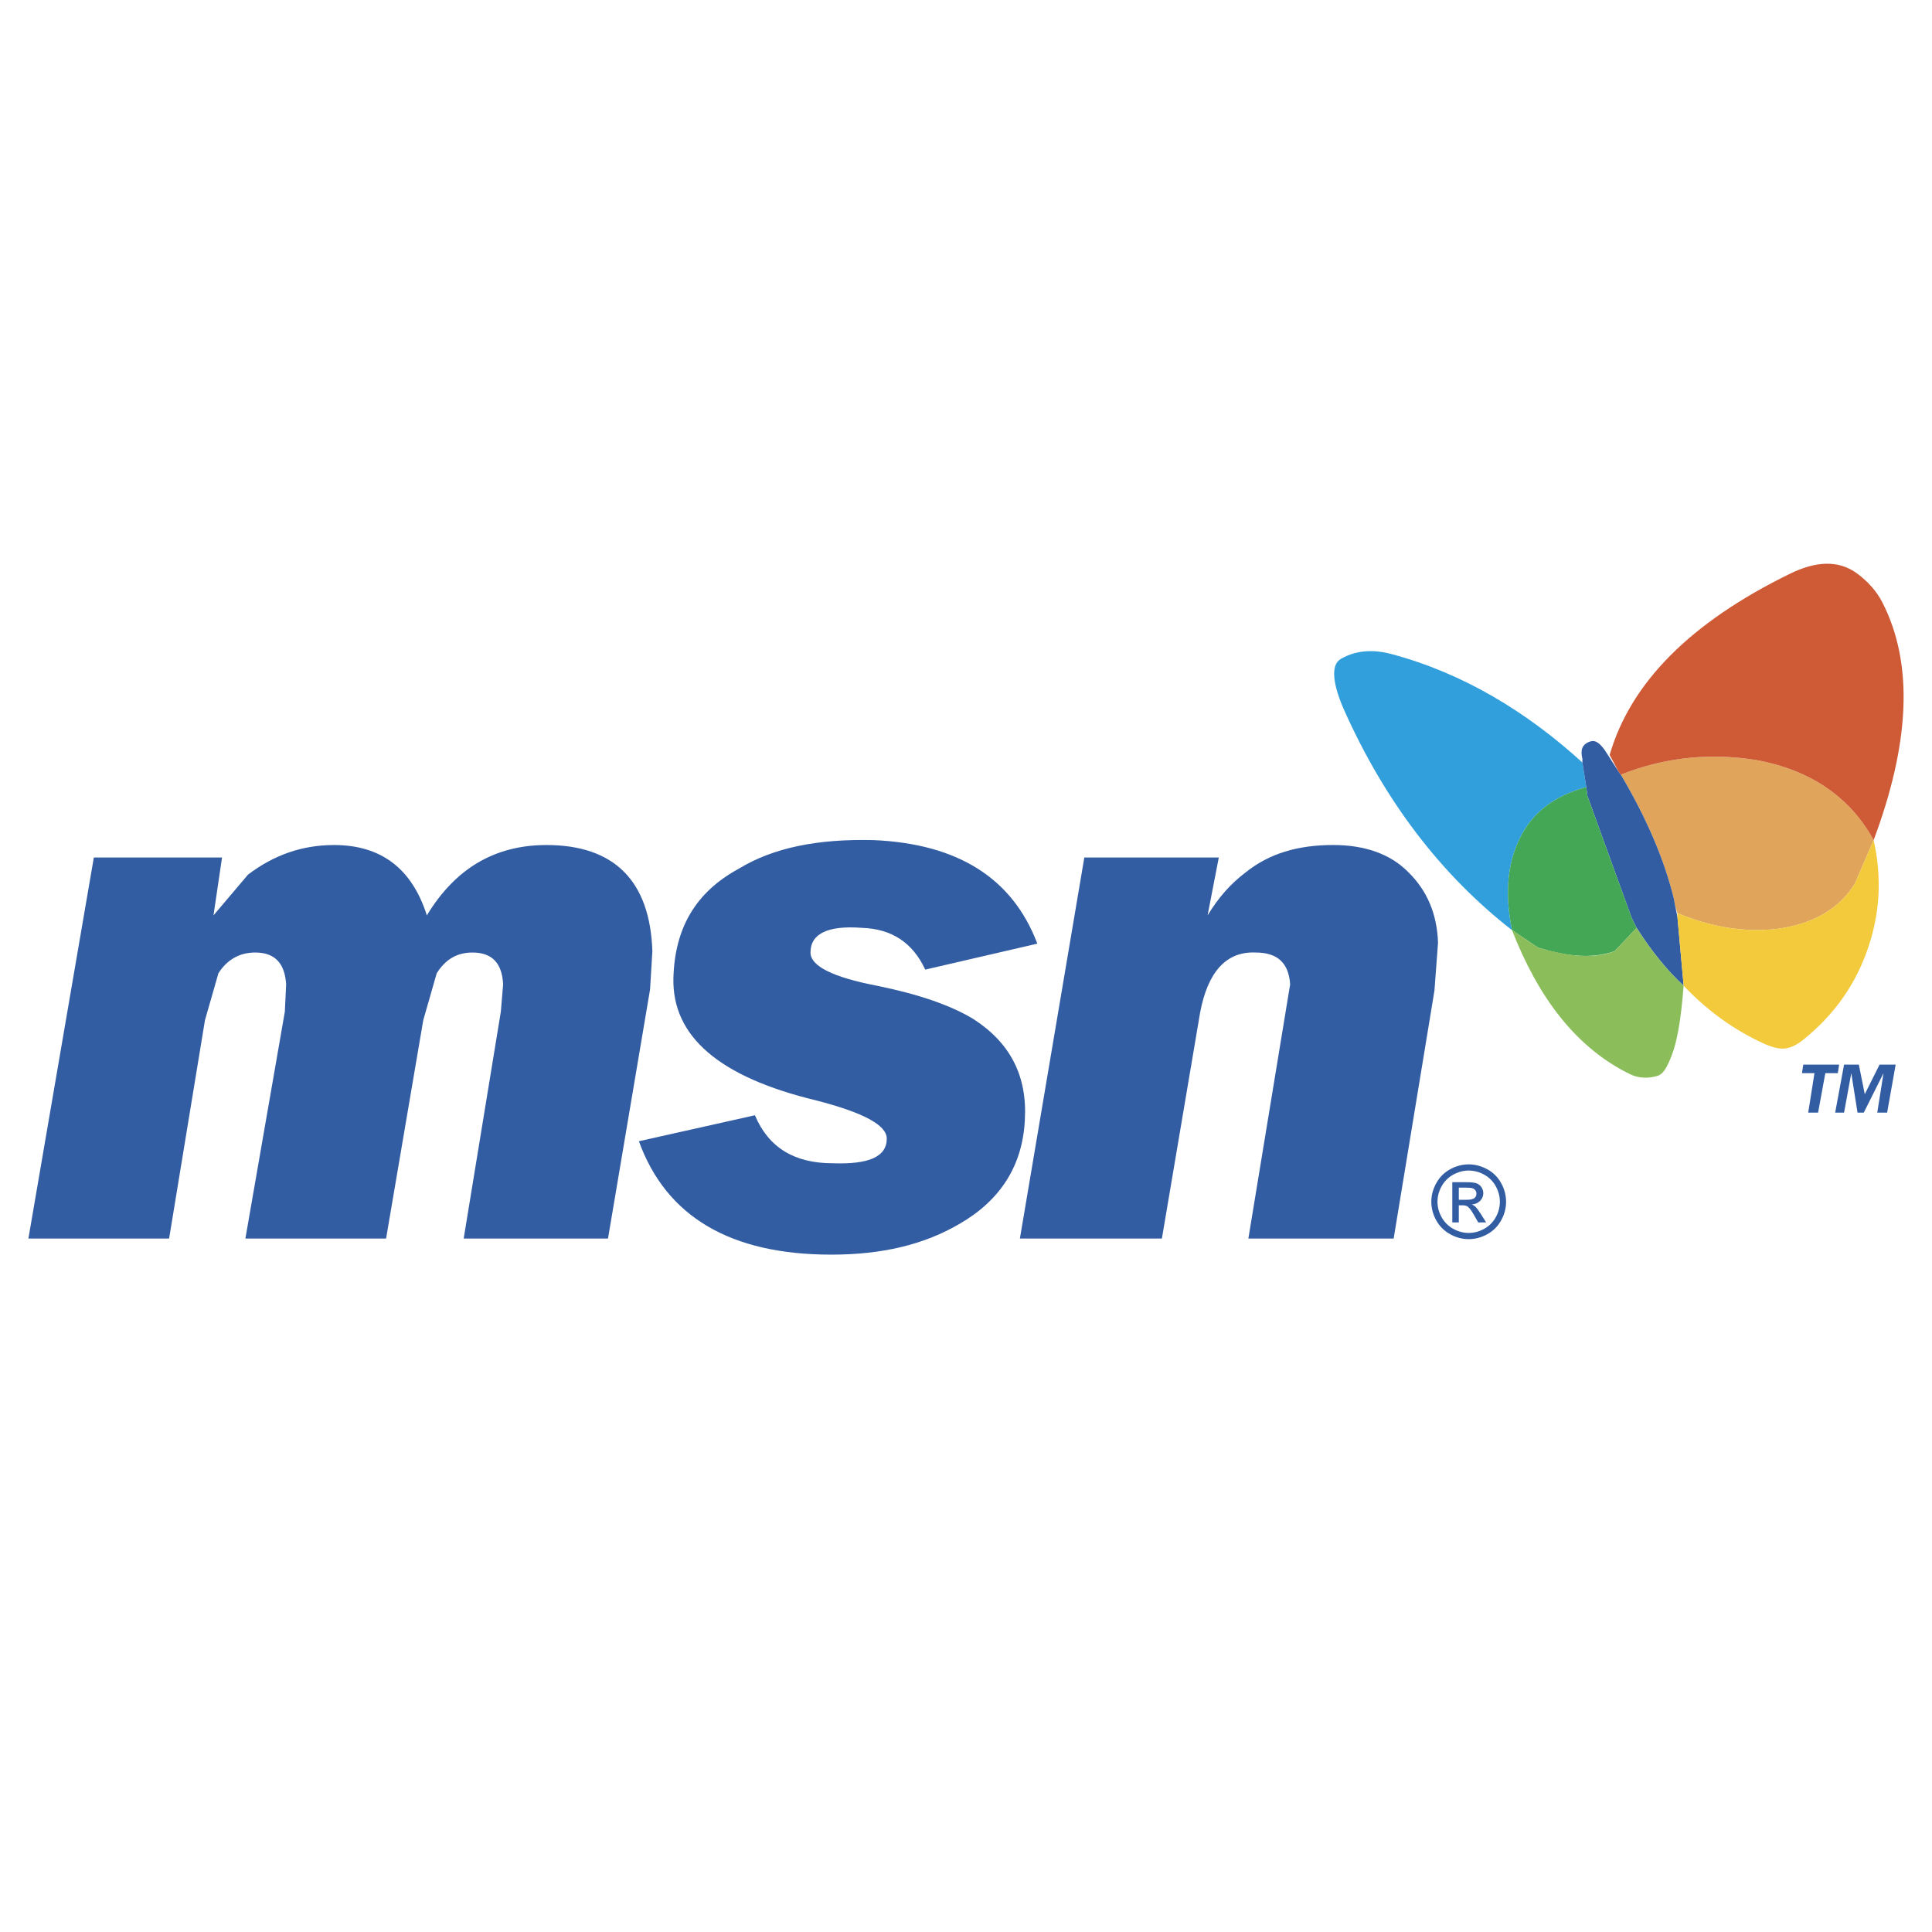
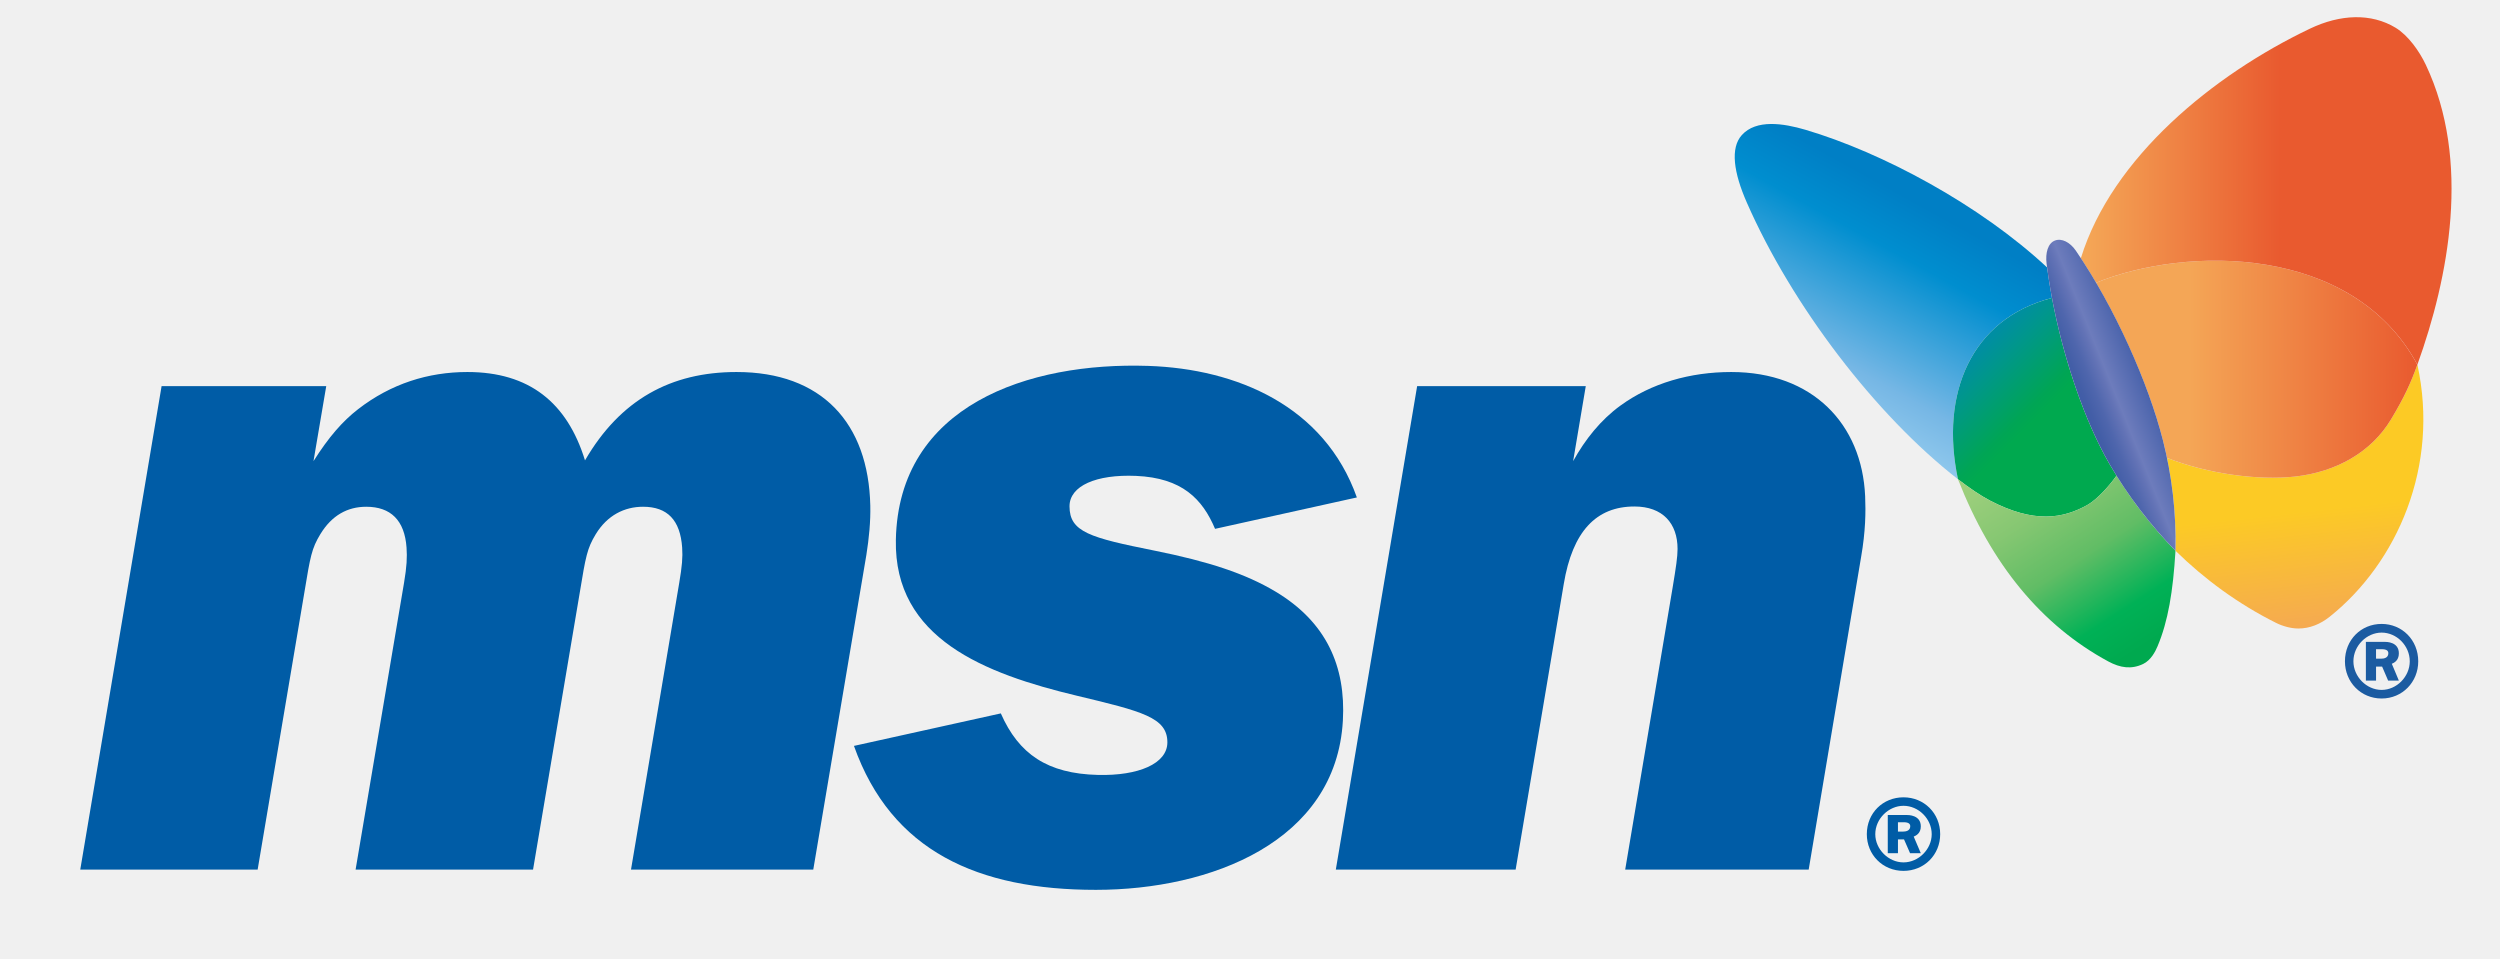
- <svg xmlns="http://www.w3.org/2000/svg" width="2500" height="2500" viewBox="0 0 192.756 192.756">
-   <g fill-rule="evenodd" clip-rule="evenodd">
-     <path fill="#fff" d="M0 0h192.756v192.756H0V0z" />
-     <path d="M133.014 84.307c-3.543 0-6.396.853-8.725 2.723-1.477 1.115-2.689 2.46-3.807 4.296l1.117-5.772h-13.416l-6.428 38.015h14.168l3.805-22.5c.754-4.068 2.592-6.167 5.543-6.036 2.23 0 3.312 1.083 3.445 3.182l-4.166 25.354h14.496l4.068-24.73.359-4.79c-.098-2.854-1.082-5.182-2.951-7.019-1.834-1.87-4.426-2.723-7.508-2.723z" fill="#335da3" />
-     <path d="M133.768 65.744c-1.043.605-.793 2.575.359 5.149 4.031 9.003 9.611 16.367 16.729 21.91-.723-3.575-.492-6.527.754-9.118 1.215-2.558 3.443-4.296 6.658-5.149l-.393-2.46c-5.543-5.051-11.896-8.915-19.057-10.823-1.545-.414-3.367-.488-5.05.491z" fill="#329fdd" />
-     <path d="M161.711 77.289c2.559 4.33 4.297 8.363 5.281 12.332l.131.722.23.755c3.213 1.345 6.527 1.968 9.971 1.574 3.574-.492 6.166-1.968 7.74-4.526l1.869-4.33c-2.361-4.296-6.297-7.019-11.807-8.003-4.69-.722-9.118-.23-13.415 1.476z" fill="#e0a45b" />
-     <path d="M166.992 89.621c-.984-3.969-2.723-8.002-5.281-12.332l-.262-.361-1.346-2.099c-.623-.853-1.049-1.042-1.605-.795-.584.257-.854.697-.623 1.681v.36l.393 2.46.1.853 4.428 12.201.492.984c1.475 2.329 3.082 4.296 4.689 5.773l-.623-6.888-.23-1.115-.132-.722z" fill="#335da3" />
-     <path d="M161.711 77.289c4.297-1.706 8.725-2.198 13.416-1.476 5.51.984 9.445 3.707 11.807 8.003 3.543-9.479 4.074-17.482.854-23.747-.57-1.109-1.463-2.072-2.461-2.82-1.953-1.463-4.279-1.212-6.756 0-9.855 4.823-15.875 10.823-17.975 18.072l.854 1.607.261.361z" fill="#ce5a36" />
-     <path d="M158.367 79.388l-.1-.853c-3.215.853-5.443 2.592-6.658 5.149-1.246 2.591-1.477 5.543-.754 9.118l2.592 1.738c2.594.79 5.164 1.219 7.641.361l2.199-2.329-.492-.984-4.428-12.2z" fill="#43a756" />
-     <path d="M153.447 94.541l-2.592-1.738c2.592 6.659 6.365 11.758 11.84 14.399.809.391 1.834.404 2.689.131.555-.178.867-.818 1.115-1.344.855-1.812 1.213-4.33 1.477-7.643-1.607-1.477-3.215-3.444-4.689-5.773l-2.199 2.329c-2.336.885-4.951.401-7.641-.361z" fill="#8bbe5b" />
-     <path d="M177.586 104.609c.979.105 1.777-.426 2.461-.982 2.766-2.266 4.848-5.029 6.133-8.496 1.404-3.783 1.607-7.478.754-11.315l-1.869 4.33c-1.574 2.558-4.166 4.034-7.74 4.526-3.443.394-6.758-.229-9.971-1.574v.36l.623 6.888c2.197 2.328 4.889 4.361 8.002 5.771.511.233 1.05.434 1.607.492z" fill="#f2ca3c" />
-     <path d="M102.248 111.76c.262-4.428-1.477-7.74-5.15-10.102-2.229-1.346-5.411-2.461-9.609-3.312-4.428-.854-6.625-1.969-6.625-3.313 0-1.869 1.705-2.722 5.149-2.46 2.952.099 5.051 1.476 6.297 4.166l11.185-2.591c-2.461-6.494-7.872-9.971-16.367-10.332-5.543-.131-9.971.754-13.415 2.854-4.297 2.329-6.396 5.904-6.527 10.923-.131 5.805 4.559 9.871 14.268 12.201 4.69 1.213 7.019 2.459 7.019 3.805 0 1.836-1.837 2.59-5.412 2.459-3.805 0-6.396-1.574-7.741-4.789l-11.578 2.592c2.722 7.512 9.118 11.314 19.188 11.314 5.051 0 9.249-.982 12.824-3.082 4.033-2.329 6.264-5.775 6.494-10.333zM183.359 107.07l.131-.853h-3.576l-.131.853h1.246l-.623 3.936h.985l.722-3.936h1.246zM183.096 111.006h.886l.721-3.936.623 3.936h.623l1.969-3.936-.623 3.936h.984l.852-4.789h-1.608l-1.474 2.951-.592-2.951h-1.475l-.886 4.789zM20.448 101.789l1.345-4.689c.853-1.345 2.099-2.067 3.673-2.067 1.968 0 2.952 1.083 3.083 3.182l-.131 2.723-3.936 22.631H38.52l3.707-21.779 1.345-4.689c.853-1.345 1.968-2.067 3.575-2.067 1.968 0 2.952 1.083 3.05 3.182l-.229 2.723-3.706 22.631H60.66l4.198-24.863.229-3.804c-.229-7.019-3.805-10.594-10.561-10.594-5.182 0-9.118 2.362-11.939 7.019-1.476-4.657-4.559-7.019-9.249-7.019-3.182 0-6.002.984-8.593 2.952L21.3 91.326l.853-5.772H9.361l-6.527 38.015h14.038l3.576-21.78zM146.533 116.168c.627 0 1.238.16 1.836.48a3.435 3.435 0 0 1 1.395 1.381 3.8 3.8 0 0 1 .498 1.871c0 .643-.162 1.262-.492 1.854-.328.594-.787 1.055-1.379 1.383s-1.211.492-1.857.492-1.266-.164-1.855-.492a3.485 3.485 0 0 1-1.383-1.383 3.758 3.758 0 0 1-.494-1.854c0-.65.166-1.273.502-1.871.334-.6.799-1.059 1.396-1.381a3.831 3.831 0 0 1 1.833-.48zm0 .617c-.523 0-1.033.135-1.529.402-.496.27-.885.654-1.166 1.152-.279.5-.42 1.02-.42 1.561 0 .537.139 1.051.414 1.545.275.492.66.877 1.154 1.152s1.01.414 1.547.414 1.055-.139 1.549-.414.877-.66 1.15-1.152a3.15 3.15 0 0 0 .41-1.545c0-.541-.139-1.061-.416-1.561a2.894 2.894 0 0 0-1.164-1.152 3.2 3.2 0 0 0-1.529-.402zm-1.637 5.176v-4.014h1.379c.473 0 .814.035 1.025.109s.377.205.504.389a1.066 1.066 0 0 1-.126 1.356c-.209.219-.486.34-.832.367.141.059.256.129.34.211.162.16.359.424.594.797l.49.785h-.791l-.357-.633c-.279-.496-.504-.809-.676-.934-.119-.092-.293-.139-.52-.139h-.381v1.705h-.649v.001zm.649-2.258h.787c.375 0 .631-.057.768-.168s.205-.262.205-.447a.534.534 0 0 0-.1-.318.58.58 0 0 0-.273-.209c-.117-.047-.334-.068-.65-.068h-.736v1.21h-.001z" fill="#335da3" />
+ <svg xmlns="http://www.w3.org/2000/svg" version="1.1" x="0px" y="0px" width="300px" height="115px" viewBox="0 0 300 115" enable-background="new 0 0 300 115" xml:space="preserve">
+   <g id="Layer_1">
+     <g>
+       <g>
+         <g>
+           <path fill="#005CA6" d="M30.917,104.354H9.631l9.76-58.017h19.757l-1.529,9.001c1.828-2.9,3.504-4.805,5.352-6.235      c3.94-3.051,8.408-4.461,13.112-4.461c7.41,0,11.975,3.654,14.117,10.604c4.231-7.291,10.309-10.604,18.185-10.604      c10.226,0,15.837,6.112,16.051,16.048c0.042,1.883-0.153,3.895-0.469,5.884l-6.375,37.78H75.72l5.787-34.406      c0.336-1.986,0.435-3.064,0.352-4.239c-0.228-3.28-1.752-4.899-4.694-4.899c-2.235,0-4.293,1.024-5.675,3.293      c-1.039,1.712-1.205,2.684-1.908,6.947l-5.617,33.305H42.671l5.812-34.406c0.334-1.986,0.383-3.064,0.302-4.239      c-0.231-3.28-1.901-4.899-4.842-4.899c-2.236,0-4.124,1.024-5.503,3.293c-1.041,1.712-1.206,2.684-1.908,6.947L30.917,104.354z" />
+           <path fill="#005CA6" d="M190.292,46.337l-1.516,9.001c1.435-2.597,3.314-4.956,5.682-6.672      c3.695-2.684,8.351-4.024,13.291-4.024c9.762,0,15.693,6.243,16.069,14.906c0.081,1.881,0.051,4.219-0.483,7.277l-6.293,37.528      h-22.019l5.698-33.882c0.401-2.411,0.586-3.653,0.586-4.595c0-3.062-1.769-5.097-5.178-5.097c-4.589,0-7.426,2.989-8.478,9.304      l-5.775,34.27h-21.578l9.759-58.017H190.292z" />
+           <path fill="#005CA6" d="M145.806,63.462c-1.511-3.583-3.948-6.116-9.485-6.355c-4.771-0.203-7.979,1.193-7.979,3.649      c0,3.084,2.434,3.763,10.195,5.319c6.492,1.304,10.926,2.763,14.523,4.915c6.081,3.638,8.453,8.934,8.085,15.485      c-0.814,14.541-15.88,20.307-29.637,20.307c-14.126,0-24.542-4.62-29.033-17.274l17.624-3.9      c2.151,4.892,5.596,7.234,11.65,7.383c4.852,0.12,8.336-1.341,8.336-3.911c0-2.979-3.023-3.717-10.812-5.581      c-11.146-2.662-21.998-6.885-21.77-18.706c0.313-16.161,15.904-21.364,30.289-20.885c10.604,0.354,21.139,4.795,25.031,15.786      L145.806,63.462z" />
+         </g>
+         <path fill="#005CA6" d="M227.754,98.668h0.686c0.604,0,0.79,0.208,0.79,0.479c0,0.562-0.54,0.644-0.873,0.644h-0.603V98.668z      M227.754,100.725h0.728l0.728,1.662h1.287l-0.851-1.995c0.229-0.103,0.851-0.353,0.851-1.225c0-1.37-1.475-1.37-1.744-1.37     h-2.221v4.59h1.223V100.725z M224.018,100.102c0,2.472,1.91,4.403,4.401,4.403c2.492,0,4.403-1.932,4.403-4.403     c0-2.533-1.952-4.424-4.403-4.424C225.948,95.678,224.018,97.568,224.018,100.102z M225.034,100.102     c0-1.849,1.6-3.406,3.385-3.406c1.808,0,3.386,1.558,3.386,3.406c0,1.806-1.578,3.385-3.386,3.385     C226.613,103.486,225.034,101.907,225.034,100.102z" />
+       </g>
+       <g>
+         <g>
+           <linearGradient id="SVGID_1_" gradientUnits="userSpaceOnUse" x1="236.576" y1="169.891" x2="252.473" y2="141.106" gradientTransform="matrix(1 0 0 1 -21 -121.5)">
+             <stop offset="0" style="stop-color:#FFFFFF" />
+             <stop offset="0.006" style="stop-color:#94CBEE" />
+             <stop offset="0.211" style="stop-color:#76B7E5" />
+             <stop offset="0.656" style="stop-color:#008ECF" />
+             <stop offset="0.854" style="stop-color:#007FC5" />
+           </linearGradient>
+           <path fill="url(#SVGID_1_)" d="M246.235,35.751c-0.233-1.233-0.429-2.459-0.587-3.661c-8.091-7.538-19.813-13.804-28.996-16.517      c-2.645-0.78-5.909-1.285-7.639,0.642c-1.397,1.557-0.975,4.494,0.6,8.081c5.427,12.372,15.466,25.525,25.344,33.211      c0-0.002,0-0.003,0-0.003C232.79,47.249,236.499,38.274,246.235,35.751z" />
+           <linearGradient id="SVGID_2_" gradientUnits="userSpaceOnUse" x1="254.389" y1="160.922" x2="274.772" y2="181.305" gradientTransform="matrix(1 0 0 1 -21 -121.5)">
+             <stop offset="0" style="stop-color:#007FC5" />
+             <stop offset="0.087" style="stop-color:#0088B2" />
+             <stop offset="0.252" style="stop-color:#00968D" />
+             <stop offset="0.386" style="stop-color:#009F6C" />
+             <stop offset="0.483" style="stop-color:#00A555" />
+             <stop offset="0.534" style="stop-color:#00A94F" />
+           </linearGradient>
+           <path fill="url(#SVGID_2_)" d="M253.156,55.715c-3.012-5.187-5.569-12.761-6.921-19.964      c-9.736,2.523-13.445,11.498-11.278,21.753c0,0,0,0.001,0,0.003c0.003,0.006,0.003,0.003,0.002,0      c1.292,1.006,2.733,1.988,3.864,2.576c5.238,2.723,8.701,2.186,11.688,0.499c1.192-0.676,2.703-2.399,3.468-3.502      C253.696,56.629,253.422,56.174,253.156,55.715z" />
+           <linearGradient id="SVGID_3_" gradientUnits="userSpaceOnUse" x1="280.254" y1="201.644" x2="261.95" y2="173.459" gradientTransform="matrix(1 0 0 1 -21 -121.5)">
+             <stop offset="0.096" style="stop-color:#00A94F" />
+             <stop offset="0.244" style="stop-color:#00B156" />
+             <stop offset="0.485" style="stop-color:#61BD65" />
+             <stop offset="0.701" style="stop-color:#86C772" />
+             <stop offset="0.88" style="stop-color:#9ACE7B" />
+             <stop offset="1" style="stop-color:#A1D07E" />
+           </linearGradient>
+           <path fill="url(#SVGID_3_)" d="M250.511,60.582c-2.986,1.687-6.449,2.224-11.688-0.499c-1.131-0.588-2.572-1.57-3.864-2.576      c0,0.003,0.001,0.005,0,0.002c3.996,10.235,10.033,17.533,18.036,21.864c1.431,0.773,2.768,0.978,4.177,0.305      c0.942-0.449,1.471-1.501,1.731-2.117c1.263-2.99,1.864-6.584,2.155-11.471c-2.702-2.763-5.078-5.797-7.08-9.01      C253.214,58.183,251.703,59.906,250.511,60.582z" />
+           <linearGradient id="SVGID_4_" gradientUnits="userSpaceOnUse" x1="299.102" y1="198.213" x2="295.445" y2="165.616" gradientTransform="matrix(1 0 0 1 -21 -121.5)">
+             <stop offset="0" style="stop-color:#F4A656" />
+             <stop offset="0.472" style="stop-color:#FCCA25" />
+             <stop offset="0.494" style="stop-color:#FCCA25" />
+           </linearGradient>
+           <path fill="url(#SVGID_4_)" d="M290.086,43.759c-0.814,2.26-1.568,3.901-3.148,6.544c-2.378,3.978-6.64,6.347-11.544,6.886      c-4.461,0.489-10.494-0.339-15.355-2.243c0.746,3.589,1.105,7.321,1.021,11.145c3.464,3.398,7.521,6.388,12.081,8.662      c0.794,0.396,1.795,0.669,2.665,0.669c1.351,0,2.628-0.512,3.769-1.424C287.681,67.517,292.757,55.912,290.086,43.759z" />
+           <linearGradient id="SVGID_5_" gradientUnits="userSpaceOnUse" x1="273.093" y1="165.34" x2="311.651" y2="165.34" gradientTransform="matrix(1 0 0 1 -21.5659 -121.0361)">
+             <stop offset="0.292" style="stop-color:#F4A656" />
+             <stop offset="1" style="stop-color:#E95A2F" />
+           </linearGradient>
+           <path fill="url(#SVGID_5_)" d="M251.527,33.93c3.61,6.164,6.591,13.283,8.02,18.891c0.179,0.702,0.344,1.411,0.491,2.125      c4.861,1.904,10.895,2.732,15.355,2.243c4.904-0.539,9.166-2.908,11.544-6.886c1.58-2.643,2.334-4.284,3.148-6.544      C282.312,29.362,262.418,29.475,251.527,33.93z" />
+           <linearGradient id="SVGID_6_" gradientUnits="userSpaceOnUse" x1="271.269" y1="143.947" x2="315.619" y2="143.947" gradientTransform="matrix(1 0 0 1 -21.5659 -121.0361)">
+             <stop offset="0.017" style="stop-color:#F4A656" />
+             <stop offset="0.539" style="stop-color:#E95A2F" />
+           </linearGradient>
+           <path fill="url(#SVGID_6_)" d="M291.098,7.777c-0.778-1.644-2.112-3.527-3.626-4.447c-2.935-1.781-6.637-1.628-10.271,0.106      c-11.61,5.538-23.772,15.465-27.497,27.548c0.621,0.949,1.23,1.934,1.824,2.945c10.891-4.455,30.784-4.568,38.559,9.829      C293.861,33.279,296.553,19.308,291.098,7.777z" />
+           <linearGradient id="SVGID_7_" gradientUnits="userSpaceOnUse" x1="273.397" y1="328.332" x2="262.504" y2="332.733" gradientTransform="matrix(1 0 0 1 -14.3418 -282.9668)">
+             <stop offset="0.045" style="stop-color:#3E5BA6" />
+             <stop offset="0.472" style="stop-color:#6D7CBC" />
+             <stop offset="0.532" style="stop-color:#6373B6" />
+             <stop offset="0.658" style="stop-color:#4F66AD" />
+             <stop offset="0.775" style="stop-color:#435EA7" />
+             <stop offset="0.871" style="stop-color:#3E5BA6" />
+             <stop offset="1" style="stop-color:#3E5BA6" />
+           </linearGradient>
+           <path fill-rule="evenodd" clip-rule="evenodd" fill="url(#SVGID_7_)" d="M245.589,31.621c-0.155-1.278,0.161-2.434,1.006-2.757      c0.802-0.309,1.811,0.206,2.495,1.202c4.696,6.841,8.719,15.925,10.457,22.754c1.077,4.232,1.612,8.684,1.512,13.27      c-3.081-3.152-5.74-6.655-7.902-10.375C249.562,49.521,246.611,39.924,245.589,31.621z" />
+         </g>
+         <path fill="#1B5BA1" d="M285.125,77.903h0.689c0.6,0,0.787,0.209,0.787,0.485c0,0.568-0.538,0.655-0.877,0.655h-0.6V77.903z      M285.125,79.989h0.728l0.725,1.685h1.285l-0.845-2.02c0.231-0.1,0.845-0.363,0.845-1.247c0-1.386-1.466-1.386-1.739-1.386     h-2.219v4.652h1.221V79.989z M281.393,79.358c0,2.497,1.909,4.463,4.401,4.463c2.485,0,4.394-1.966,4.394-4.463     c0-2.571-1.951-4.487-4.394-4.487C283.318,74.871,281.393,76.787,281.393,79.358z M282.409,79.358c0-1.877,1.6-3.446,3.385-3.446     c1.808,0,3.377,1.569,3.377,3.446c0,1.837-1.569,3.431-3.377,3.431C283.984,82.789,282.409,81.195,282.409,79.358z" />
+       </g>
+     </g>
  </g>
+   <g id="Layer_2">
+ </g>
</svg>
